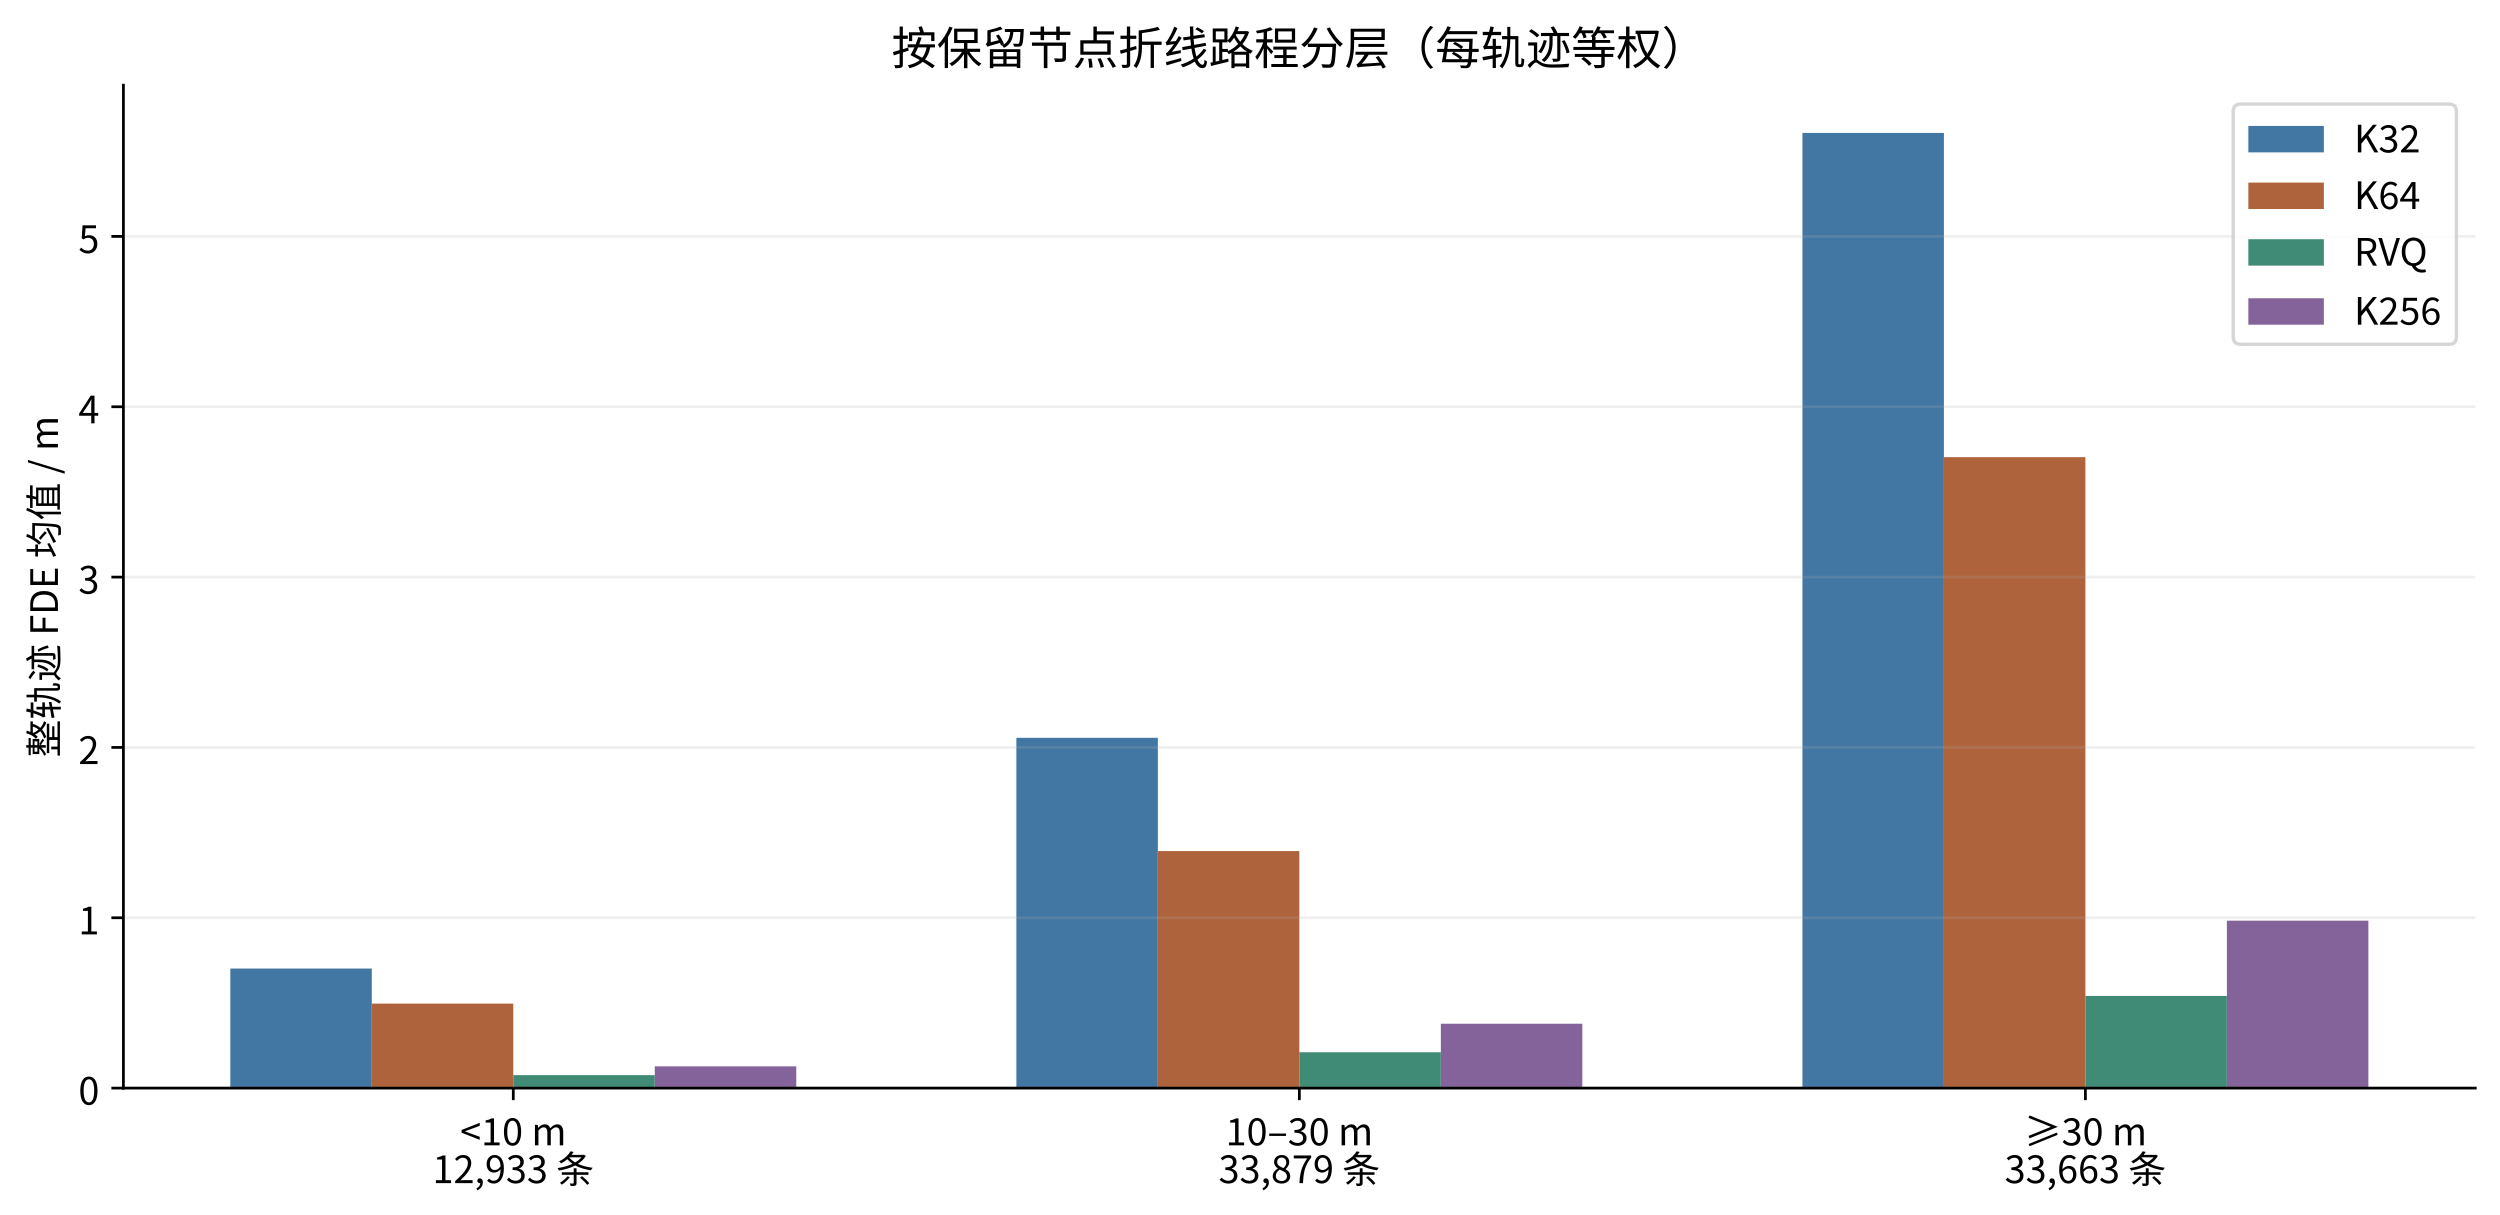
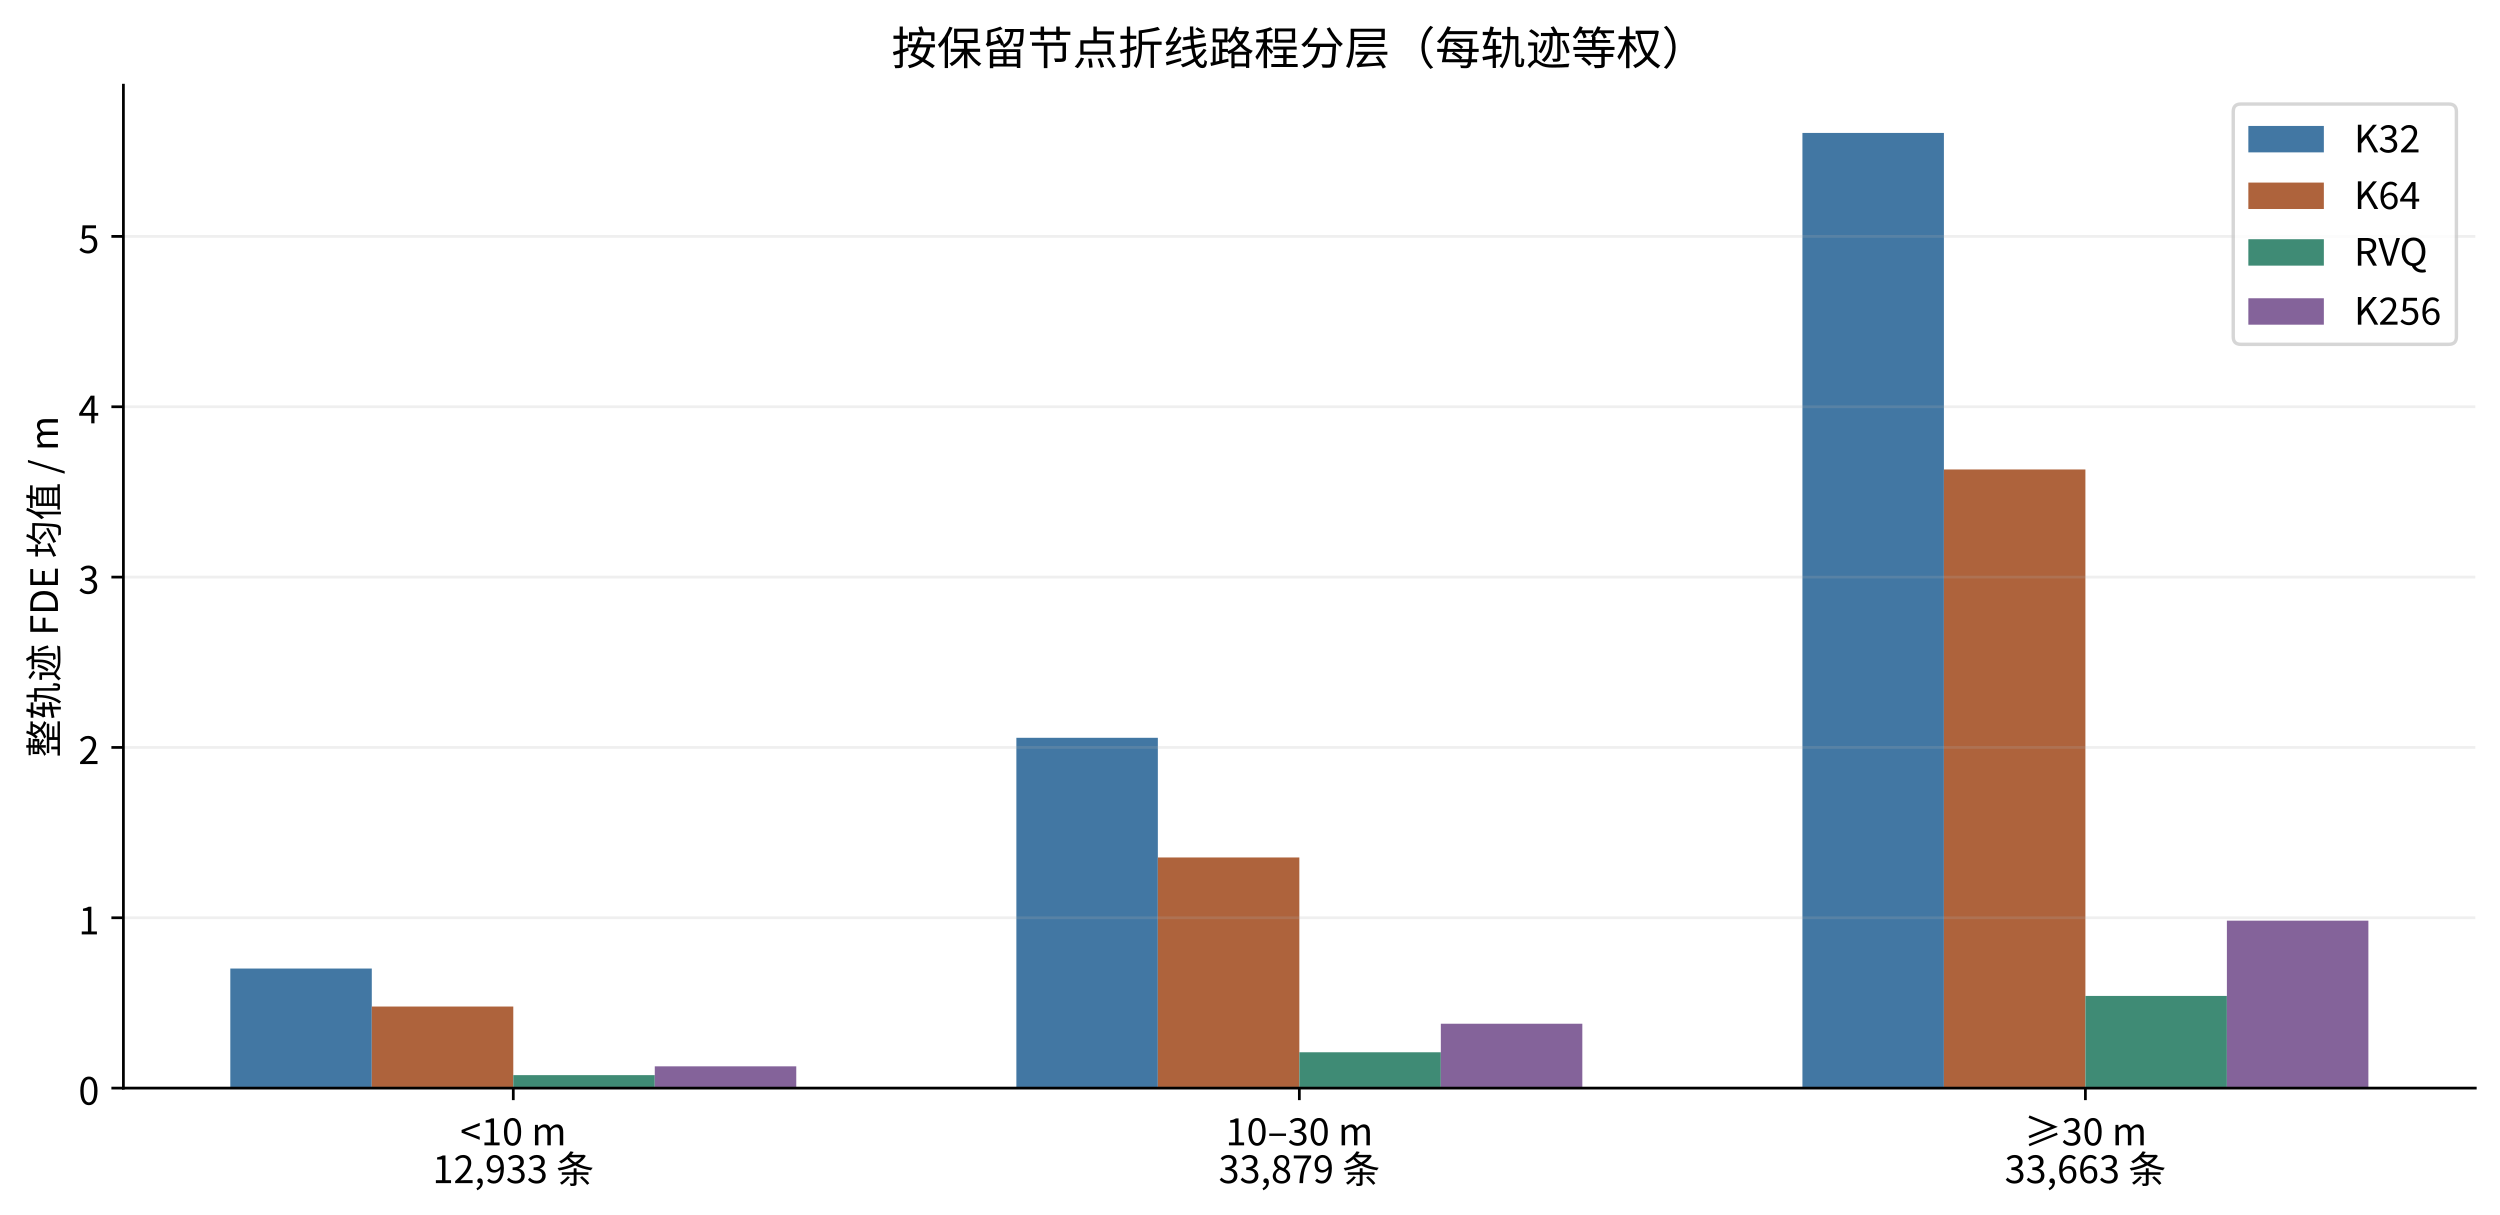
<svg xmlns="http://www.w3.org/2000/svg" xmlns:xlink="http://www.w3.org/1999/xlink" width="728.4pt" height="354pt" viewBox="0 0 728.4 354" version="1.1">
  <defs>
    <style type="text/css">*{stroke-linejoin: round; stroke-linecap: butt}</style>
  </defs>
  <g id="figure_1">
    <g id="patch_1">
      <path d="M 0 354  L 728.4 354  L 728.4 0  L 0 0  z " style="fill: #ffffff" />
    </g>
    <g id="axes_1">
      <g id="patch_2">
        <path d="M 35.955 317.03  L 721.2 317.03  L 721.2 24.816  L 35.955 24.816  z " style="fill: #ffffff" />
      </g>
      <g id="patch_3">
-         <path d="M 67.102 317.03  L 108.327 317.03  L 108.327 282.182  L 67.102 282.182  z " clip-path="url(#pe7cfc0719f)" style="fill: #4277a3" />
+         <path d="M 67.102 317.03  L 108.327 317.03  L 108.327 282.182  L 67.102 282.182  z " clip-path="url(#p8319af0232)" style="fill: #4277a3" />
      </g>
      <g id="patch_4">
-         <path d="M 296.128 317.03  L 337.352 317.03  L 337.352 214.97  L 296.128 214.97  z " clip-path="url(#pe7cfc0719f)" style="fill: #4277a3" />
+         <path d="M 296.128 317.03  L 337.352 317.03  L 337.352 214.97  L 296.128 214.97  z " clip-path="url(#p8319af0232)" style="fill: #4277a3" />
      </g>
      <g id="patch_5">
-         <path d="M 525.154 317.03  L 566.378 317.03  L 566.378 38.731  L 525.154 38.731  z " clip-path="url(#pe7cfc0719f)" style="fill: #4277a3" />
+         <path d="M 525.154 317.03  L 566.378 317.03  L 566.378 38.731  L 525.154 38.731  z " clip-path="url(#p8319af0232)" style="fill: #4277a3" />
      </g>
      <g id="patch_6">
-         <path d="M 108.327 317.03  L 149.551 317.03  L 149.551 292.4  L 108.327 292.4  z " clip-path="url(#pe7cfc0719f)" style="fill: #ae633c" />
+         <path d="M 108.327 317.03  L 149.551 317.03  L 149.551 293.254  L 108.327 293.254  z " clip-path="url(#p8319af0232)" style="fill: #ae633c" />
      </g>
      <g id="patch_7">
-         <path d="M 337.352 317.03  L 378.577 317.03  L 378.577 247.972  L 337.352 247.972  z " clip-path="url(#pe7cfc0719f)" style="fill: #ae633c" />
+         <path d="M 337.352 317.03  L 378.577 317.03  L 378.577 249.832  L 337.352 249.832  z " clip-path="url(#p8319af0232)" style="fill: #ae633c" />
      </g>
      <g id="patch_8">
-         <path d="M 566.378 317.03  L 607.603 317.03  L 607.603 133.197  L 566.378 133.197  z " clip-path="url(#pe7cfc0719f)" style="fill: #ae633c" />
+         <path d="M 566.378 317.03  L 607.603 317.03  L 607.603 136.792  L 566.378 136.792  z " clip-path="url(#p8319af0232)" style="fill: #ae633c" />
      </g>
      <g id="patch_9">
-         <path d="M 149.551 317.03  L 190.776 317.03  L 190.776 313.251  L 149.551 313.251  z " clip-path="url(#pe7cfc0719f)" style="fill: #3f8b75" />
+         <path d="M 149.551 317.03  L 190.776 317.03  L 190.776 313.251  L 149.551 313.251  z " clip-path="url(#p8319af0232)" style="fill: #3f8b75" />
      </g>
      <g id="patch_10">
-         <path d="M 378.577 317.03  L 419.802 317.03  L 419.802 306.582  L 378.577 306.582  z " clip-path="url(#pe7cfc0719f)" style="fill: #3f8b75" />
+         <path d="M 378.577 317.03  L 419.802 317.03  L 419.802 306.582  L 378.577 306.582  z " clip-path="url(#p8319af0232)" style="fill: #3f8b75" />
      </g>
      <g id="patch_11">
-         <path d="M 607.603 317.03  L 648.827 317.03  L 648.827 290.176  L 607.603 290.176  z " clip-path="url(#pe7cfc0719f)" style="fill: #3f8b75" />
+         <path d="M 607.603 317.03  L 648.827 317.03  L 648.827 290.176  L 607.603 290.176  z " clip-path="url(#p8319af0232)" style="fill: #3f8b75" />
      </g>
      <g id="patch_12">
-         <path d="M 190.776 317.03  L 232.001 317.03  L 232.001 310.686  L 190.776 310.686  z " clip-path="url(#pe7cfc0719f)" style="fill: #84639a" />
+         <path d="M 190.776 317.03  L 232.001 317.03  L 232.001 310.686  L 190.776 310.686  z " clip-path="url(#p8319af0232)" style="fill: #84639a" />
      </g>
      <g id="patch_13">
-         <path d="M 419.802 317.03  L 461.026 317.03  L 461.026 298.281  L 419.802 298.281  z " clip-path="url(#pe7cfc0719f)" style="fill: #84639a" />
+         <path d="M 419.802 317.03  L 461.026 317.03  L 461.026 298.281  L 419.802 298.281  z " clip-path="url(#p8319af0232)" style="fill: #84639a" />
      </g>
      <g id="patch_14">
-         <path d="M 648.827 317.03  L 690.052 317.03  L 690.052 268.251  L 648.827 268.251  z " clip-path="url(#pe7cfc0719f)" style="fill: #84639a" />
+         <path d="M 648.827 317.03  L 690.052 317.03  L 690.052 268.251  L 648.827 268.251  z " clip-path="url(#p8319af0232)" style="fill: #84639a" />
      </g>
      <g id="matplotlib.axis_1">
        <g id="xtick_1">
          <g id="line2d_1">
            <defs>
-               <path id="mae7cfa02b7" d="M 0 0  L 0 3.5  " style="stroke: #000000; stroke-width: 0.8" />
+               <path id="m13770cc64f" d="M 0 0  L 0 3.5  " style="stroke: #000000; stroke-width: 0.8" />
            </defs>
            <g>
-               <use xlink:href="#mae7cfa02b7" x="149.551" y="317.03" style="stroke: #000000; stroke-width: 0.8" />
+               <use xlink:href="#m13770cc64f" x="149.551" y="317.03" style="stroke: #000000; stroke-width: 0.8" />
            </g>
          </g>
          <g id="text_1">
            <text style="font-size: 11px; font-family: 'Noto Sans CJK SC'" transform="translate(134.0689 333.7095)">&lt;10 m</text>
            <text style="font-size: 11px; font-family: 'Noto Sans CJK SC'" transform="translate(126.0278 344.7095)">12,933 条</text>
          </g>
        </g>
        <g id="xtick_2">
          <g id="line2d_2">
            <g>
-               <use xlink:href="#mae7cfa02b7" x="378.577" y="317.03" style="stroke: #000000; stroke-width: 0.8" />
+               <use xlink:href="#m13770cc64f" x="378.577" y="317.03" style="stroke: #000000; stroke-width: 0.8" />
            </g>
          </g>
          <g id="text_2">
            <text style="font-size: 11px; font-family: 'Noto Sans CJK SC'" transform="translate(357.0944 333.7095)">10–30 m</text>
            <text style="font-size: 11px; font-family: 'Noto Sans CJK SC'" transform="translate(355.0534 344.7095)">33,879 条</text>
          </g>
        </g>
        <g id="xtick_3">
          <g id="line2d_3">
            <g>
-               <use xlink:href="#mae7cfa02b7" x="607.603" y="317.03" style="stroke: #000000; stroke-width: 0.8" />
+               <use xlink:href="#m13770cc64f" x="607.603" y="317.03" style="stroke: #000000; stroke-width: 0.8" />
            </g>
          </g>
          <g id="text_3">
            <text style="font-size: 11px; font-family: 'Noto Sans CJK SC'" transform="translate(589.6728 333.7095)">≥30 m</text>
            <text style="font-size: 11px; font-family: 'Noto Sans CJK SC'" transform="translate(584.0791 344.7095)">33,663 条</text>
          </g>
        </g>
      </g>
      <g id="matplotlib.axis_2">
        <g id="ytick_1">
          <g id="line2d_4">
-             <path d="M 35.955 317.03  L 721.2 317.03  " clip-path="url(#pe7cfc0719f)" style="fill: none; stroke: #b0b0b0; stroke-opacity: 0.2; stroke-width: 0.8; stroke-linecap: square" />
+             <path d="M 35.955 317.03  L 721.2 317.03  " clip-path="url(#p8319af0232)" style="fill: none; stroke: #b0b0b0; stroke-opacity: 0.2; stroke-width: 0.8; stroke-linecap: square" />
          </g>
          <g id="line2d_5">
            <defs>
-               <path id="m1ebe63ca50" d="M 0 0  L -3.5 0  " style="stroke: #000000; stroke-width: 0.8" />
+               <path id="m044e22844a" d="M 0 0  L -3.5 0  " style="stroke: #000000; stroke-width: 0.8" />
            </defs>
            <g>
-               <use xlink:href="#m1ebe63ca50" x="35.955" y="317.03" style="stroke: #000000; stroke-width: 0.8" />
+               <use xlink:href="#m044e22844a" x="35.955" y="317.03" style="stroke: #000000; stroke-width: 0.8" />
            </g>
          </g>
          <g id="text_4">
            <text style="font-size: 11px; font-family: 'Noto Sans CJK SC'; text-anchor: end" x="28.955" y="321.87" transform="rotate(-0 28.95469 321.8695)">0</text>
          </g>
        </g>
        <g id="ytick_2">
          <g id="line2d_6">
-             <path d="M 35.955 267.399  L 721.2 267.399  " clip-path="url(#pe7cfc0719f)" style="fill: none; stroke: #b0b0b0; stroke-opacity: 0.2; stroke-width: 0.8; stroke-linecap: square" />
+             <path d="M 35.955 267.399  L 721.2 267.399  " clip-path="url(#p8319af0232)" style="fill: none; stroke: #b0b0b0; stroke-opacity: 0.2; stroke-width: 0.8; stroke-linecap: square" />
          </g>
          <g id="line2d_7">
            <g>
-               <use xlink:href="#m1ebe63ca50" x="35.955" y="267.399" style="stroke: #000000; stroke-width: 0.8" />
+               <use xlink:href="#m044e22844a" x="35.955" y="267.399" style="stroke: #000000; stroke-width: 0.8" />
            </g>
          </g>
          <g id="text_5">
            <text style="font-size: 11px; font-family: 'Noto Sans CJK SC'; text-anchor: end" x="28.955" y="272.239" transform="rotate(-0 28.95469 272.2392)">1</text>
          </g>
        </g>
        <g id="ytick_3">
          <g id="line2d_8">
-             <path d="M 35.955 217.769  L 721.2 217.769  " clip-path="url(#pe7cfc0719f)" style="fill: none; stroke: #b0b0b0; stroke-opacity: 0.2; stroke-width: 0.8; stroke-linecap: square" />
+             <path d="M 35.955 217.769  L 721.2 217.769  " clip-path="url(#p8319af0232)" style="fill: none; stroke: #b0b0b0; stroke-opacity: 0.2; stroke-width: 0.8; stroke-linecap: square" />
          </g>
          <g id="line2d_9">
            <g>
-               <use xlink:href="#m1ebe63ca50" x="35.955" y="217.769" style="stroke: #000000; stroke-width: 0.8" />
+               <use xlink:href="#m044e22844a" x="35.955" y="217.769" style="stroke: #000000; stroke-width: 0.8" />
            </g>
          </g>
          <g id="text_6">
            <text style="font-size: 11px; font-family: 'Noto Sans CJK SC'; text-anchor: end" x="28.955" y="222.609" transform="rotate(-0 28.95469 222.6089)">2</text>
          </g>
        </g>
        <g id="ytick_4">
          <g id="line2d_10">
-             <path d="M 35.955 168.139  L 721.2 168.139  " clip-path="url(#pe7cfc0719f)" style="fill: none; stroke: #b0b0b0; stroke-opacity: 0.2; stroke-width: 0.8; stroke-linecap: square" />
+             <path d="M 35.955 168.139  L 721.2 168.139  " clip-path="url(#p8319af0232)" style="fill: none; stroke: #b0b0b0; stroke-opacity: 0.2; stroke-width: 0.8; stroke-linecap: square" />
          </g>
          <g id="line2d_11">
            <g>
-               <use xlink:href="#m1ebe63ca50" x="35.955" y="168.139" style="stroke: #000000; stroke-width: 0.8" />
+               <use xlink:href="#m044e22844a" x="35.955" y="168.139" style="stroke: #000000; stroke-width: 0.8" />
            </g>
          </g>
          <g id="text_7">
            <text style="font-size: 11px; font-family: 'Noto Sans CJK SC'; text-anchor: end" x="28.955" y="172.979" transform="rotate(-0 28.95469 172.9785)">3</text>
          </g>
        </g>
        <g id="ytick_5">
          <g id="line2d_12">
-             <path d="M 35.955 118.508  L 721.2 118.508  " clip-path="url(#pe7cfc0719f)" style="fill: none; stroke: #b0b0b0; stroke-opacity: 0.2; stroke-width: 0.8; stroke-linecap: square" />
+             <path d="M 35.955 118.508  L 721.2 118.508  " clip-path="url(#p8319af0232)" style="fill: none; stroke: #b0b0b0; stroke-opacity: 0.2; stroke-width: 0.8; stroke-linecap: square" />
          </g>
          <g id="line2d_13">
            <g>
-               <use xlink:href="#m1ebe63ca50" x="35.955" y="118.508" style="stroke: #000000; stroke-width: 0.8" />
+               <use xlink:href="#m044e22844a" x="35.955" y="118.508" style="stroke: #000000; stroke-width: 0.8" />
            </g>
          </g>
          <g id="text_8">
            <text style="font-size: 11px; font-family: 'Noto Sans CJK SC'; text-anchor: end" x="28.955" y="123.348" transform="rotate(-0 28.95469 123.3482)">4</text>
          </g>
        </g>
        <g id="ytick_6">
          <g id="line2d_14">
-             <path d="M 35.955 68.878  L 721.2 68.878  " clip-path="url(#pe7cfc0719f)" style="fill: none; stroke: #b0b0b0; stroke-opacity: 0.2; stroke-width: 0.8; stroke-linecap: square" />
+             <path d="M 35.955 68.878  L 721.2 68.878  " clip-path="url(#p8319af0232)" style="fill: none; stroke: #b0b0b0; stroke-opacity: 0.2; stroke-width: 0.8; stroke-linecap: square" />
          </g>
          <g id="line2d_15">
            <g>
-               <use xlink:href="#m1ebe63ca50" x="35.955" y="68.878" style="stroke: #000000; stroke-width: 0.8" />
+               <use xlink:href="#m044e22844a" x="35.955" y="68.878" style="stroke: #000000; stroke-width: 0.8" />
            </g>
          </g>
          <g id="text_9">
            <text style="font-size: 11px; font-family: 'Noto Sans CJK SC'; text-anchor: end" x="28.955" y="73.718" transform="rotate(-0 28.95469 73.71788)">5</text>
          </g>
        </g>
        <g id="text_10">
          <text style="font-size: 11px; font-family: 'Noto Sans CJK SC'; text-anchor: middle" x="16.88" y="170.923" transform="rotate(-90 16.88 170.9228)">整轨迹 FDE 均值 / m</text>
        </g>
      </g>
      <g id="patch_15">
        <path d="M 35.955 317.03  L 35.955 24.816  " style="fill: none; stroke: #000000; stroke-width: 0.8; stroke-linejoin: miter; stroke-linecap: square" />
      </g>
      <g id="patch_16">
        <path d="M 35.955 317.03  L 721.2 317.03  " style="fill: none; stroke: #000000; stroke-width: 0.8; stroke-linejoin: miter; stroke-linecap: square" />
      </g>
      <g id="text_11">
        <text style="font-size: 13.2px; font-family: 'Noto Sans CJK SC'; text-anchor: middle" x="378.577" y="18.816" transform="rotate(-0 378.5771 18.816)">按保留节点折线路程分层（每轨迹等权）</text>
      </g>
      <g id="legend_1">
        <g id="patch_17">
          <path d="M 652.879 100.321  L 713.5 100.321  Q 715.7 100.321 715.7 98.121  L 715.7 32.516  Q 715.7 30.316 713.5 30.316  L 652.879 30.316  Q 650.679 30.316 650.679 32.516  L 650.679 98.121  Q 650.679 100.321 652.879 100.321  z " style="fill: #ffffff; opacity: 0.8; stroke: #cccccc; stroke-linejoin: miter" />
        </g>
        <g id="patch_18">
          <path d="M 655.079 44.396  L 677.079 44.396  L 677.079 36.696  L 655.079 36.696  z " style="fill: #4277a3" />
        </g>
        <g id="text_12">
          <text style="font-size: 11px; font-family: 'Noto Sans CJK SC'; text-anchor: start" x="685.879" y="44.396" transform="rotate(-0 685.8792 44.396)">K32</text>
        </g>
        <g id="patch_19">
          <path d="M 655.079 60.896  L 677.079 60.896  L 677.079 53.196  L 655.079 53.196  z " style="fill: #ae633c" />
        </g>
        <g id="text_13">
          <text style="font-size: 11px; font-family: 'Noto Sans CJK SC'; text-anchor: start" x="685.879" y="60.896" transform="rotate(-0 685.8792 60.896)">K64</text>
        </g>
        <g id="patch_20">
          <path d="M 655.079 77.396  L 677.079 77.396  L 677.079 69.696  L 655.079 69.696  z " style="fill: #3f8b75" />
        </g>
        <g id="text_14">
          <text style="font-size: 11px; font-family: 'Noto Sans CJK SC'; text-anchor: start" x="685.879" y="77.396" transform="rotate(-0 685.8792 77.396)">RVQ</text>
        </g>
        <g id="patch_21">
          <path d="M 655.079 94.601  L 677.079 94.601  L 677.079 86.901  L 655.079 86.901  z " style="fill: #84639a" />
        </g>
        <g id="text_15">
          <text style="font-size: 11px; font-family: 'Noto Sans CJK SC'; text-anchor: start" x="685.879" y="94.601" transform="rotate(-0 685.8792 94.60069)">K256</text>
        </g>
      </g>
    </g>
  </g>
  <defs>
-     <clipPath id="pe7cfc0719f">
+     <clipPath id="p8319af0232">
      <rect x="35.955" y="24.816" width="685.245" height="292.214" />
    </clipPath>
  </defs>
</svg>
